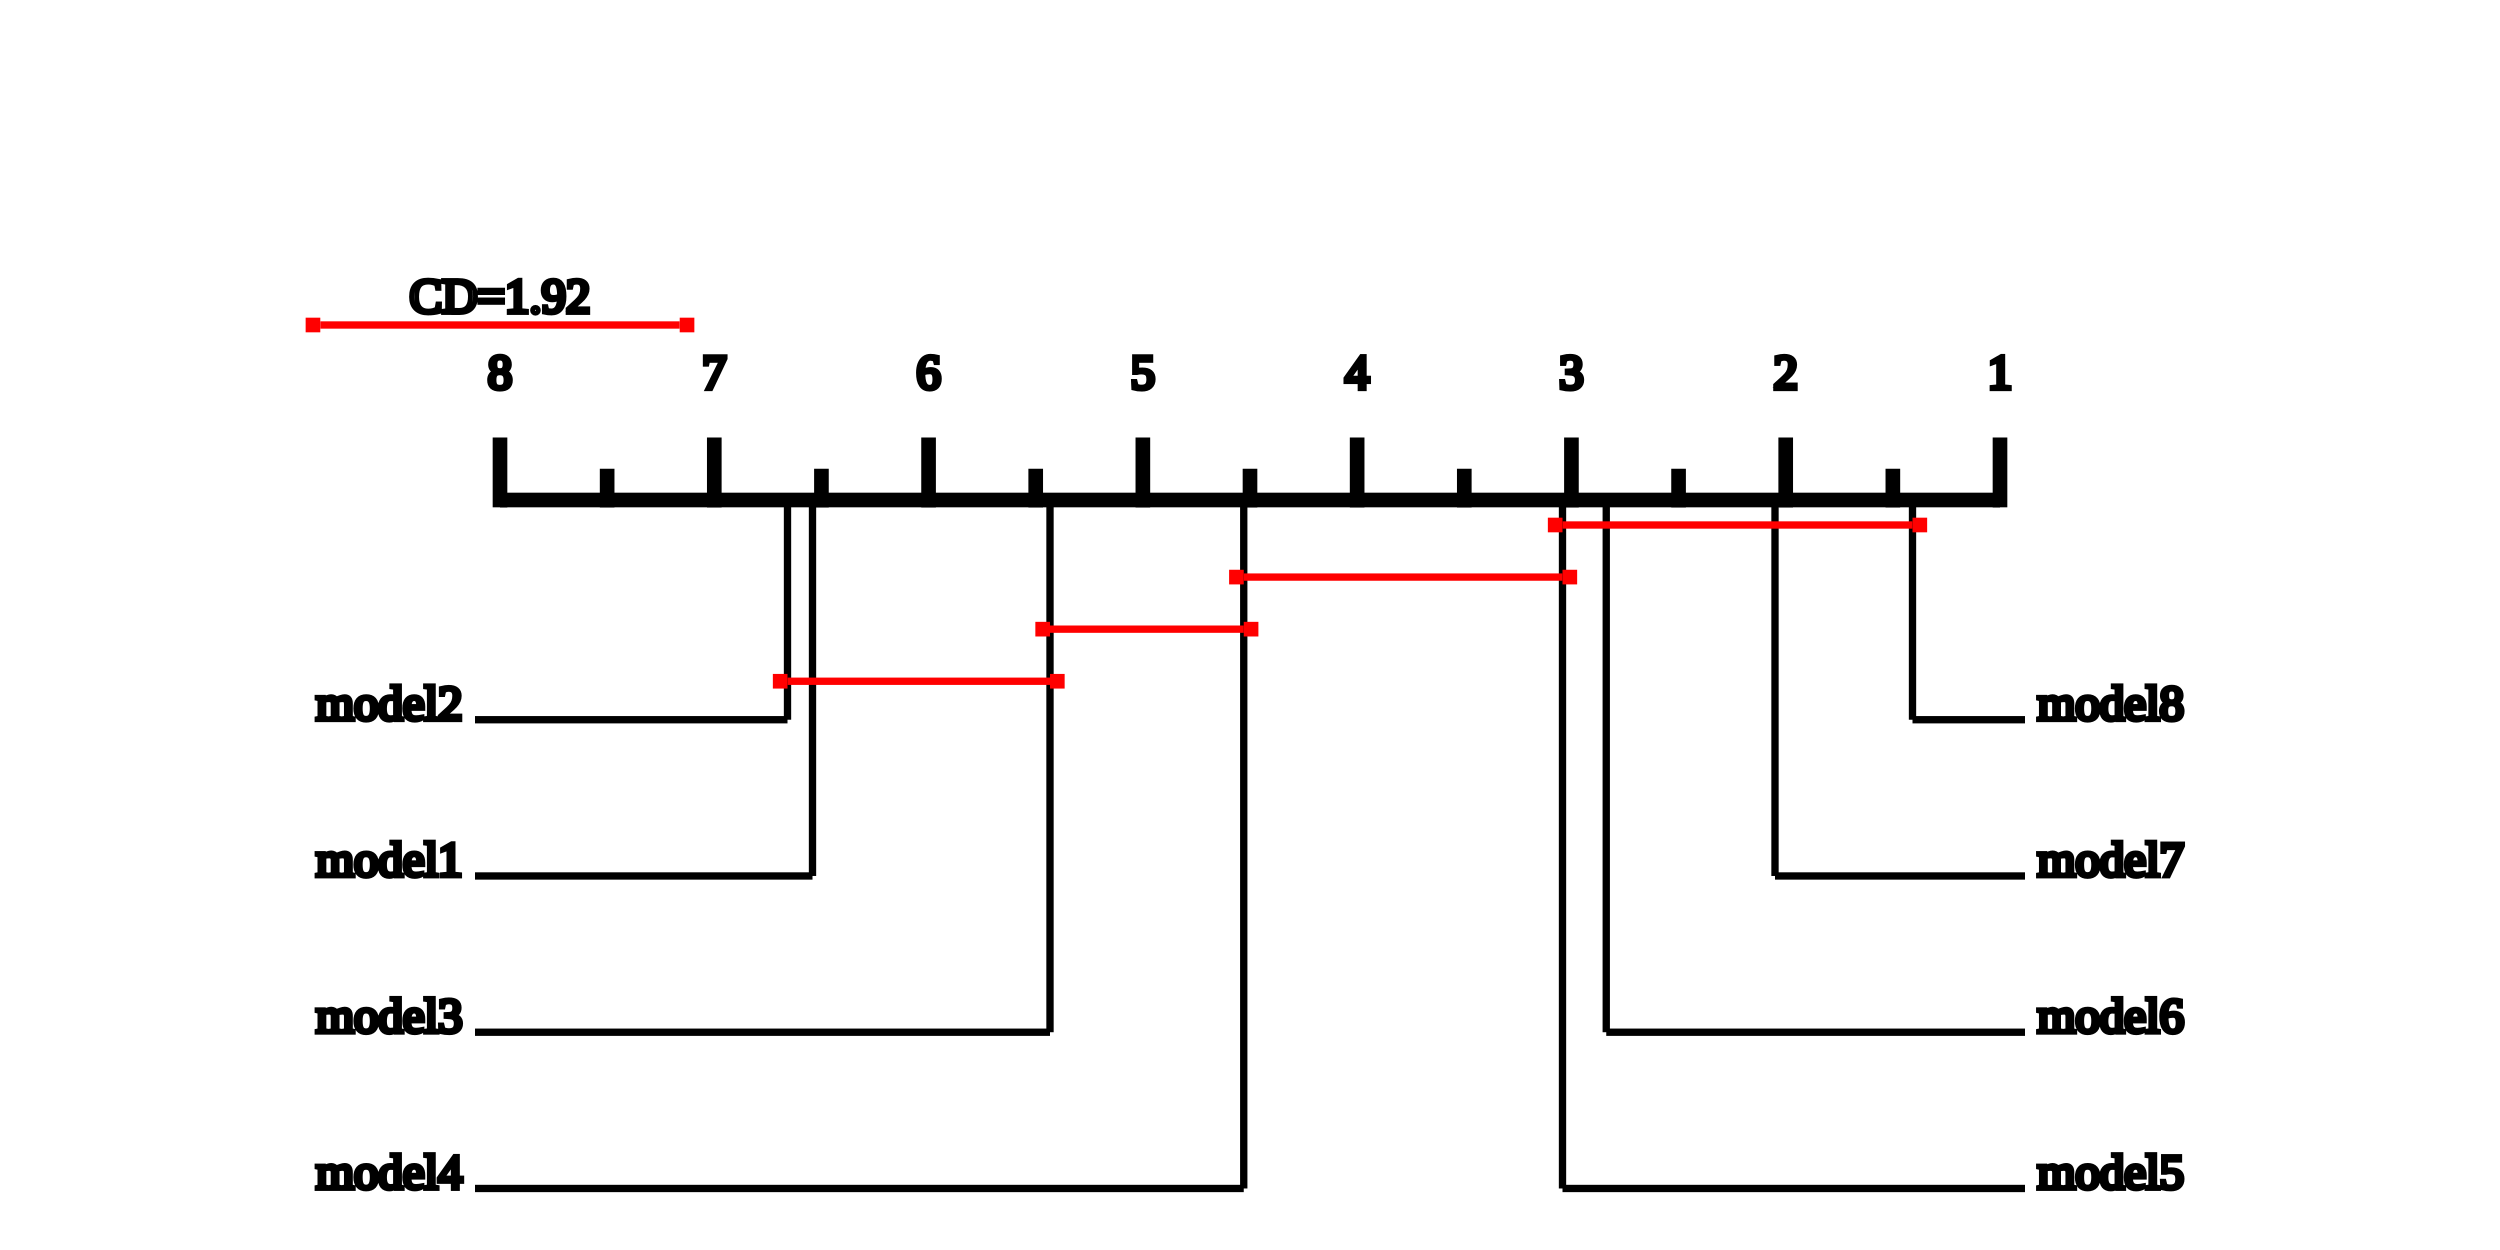
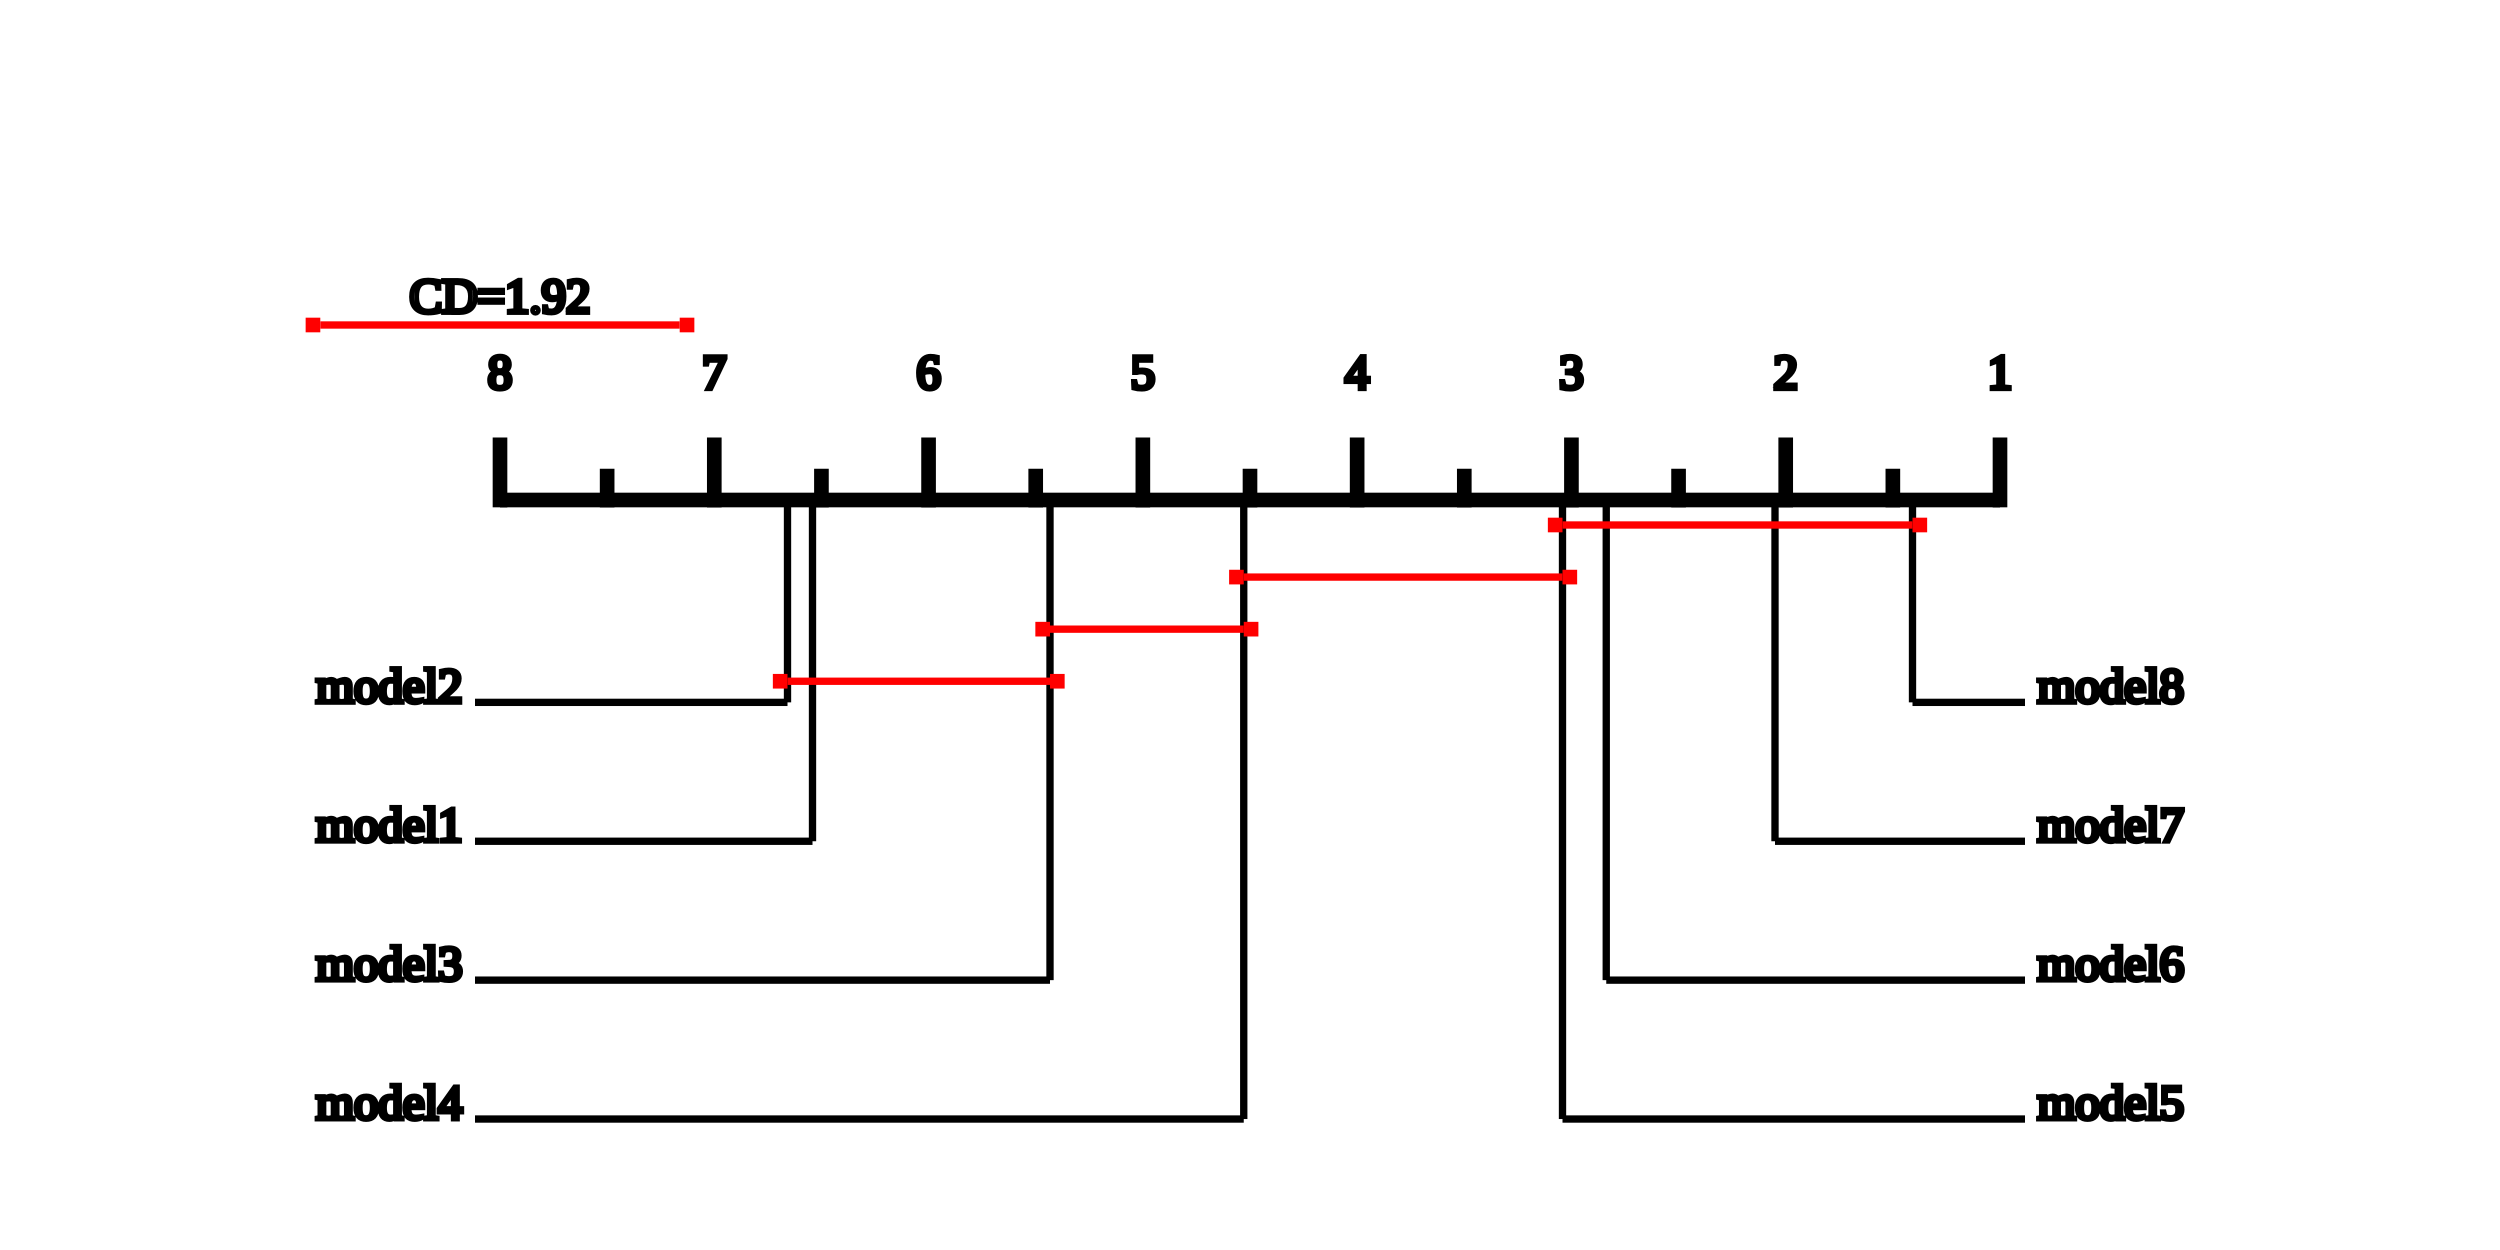
<svg xmlns="http://www.w3.org/2000/svg" height="256" style="background-color:white" width="512">
  <text fill="none" font-size="10" stroke="black" stroke-width="1" text-anchor="middle" x="256" y="25.6">

</text>
  <path d="M102.4,102.4 L409.6,102.4 z" fill="none" stroke="black" stroke-width="3" />
  <text fill="none" font-size="10" stroke="black" stroke-width="1" text-anchor="middle" x="102.4" y="79.6">
8
</text>
  <path d="M102.4,103.9 L102.4,89.6 z" fill="none" stroke="black" stroke-width="3" />
  <path d="M124.343,103.9 L124.343,96 z" fill="none" stroke="black" stroke-width="3" />
  <text fill="none" font-size="10" stroke="black" stroke-width="1" text-anchor="middle" x="146.286" y="79.6">
7
</text>
  <path d="M146.286,103.9 L146.286,89.6 z" fill="none" stroke="black" stroke-width="3" />
  <path d="M168.229,103.9 L168.229,96 z" fill="none" stroke="black" stroke-width="3" />
  <text fill="none" font-size="10" stroke="black" stroke-width="1" text-anchor="middle" x="190.171" y="79.6">
6
</text>
  <path d="M190.171,103.9 L190.171,89.6 z" fill="none" stroke="black" stroke-width="3" />
  <path d="M212.114,103.9 L212.114,96 z" fill="none" stroke="black" stroke-width="3" />
  <text fill="none" font-size="10" stroke="black" stroke-width="1" text-anchor="middle" x="234.057" y="79.6">
5
</text>
  <path d="M234.057,103.9 L234.057,89.6 z" fill="none" stroke="black" stroke-width="3" />
  <path d="M256,103.9 L256,96 z" fill="none" stroke="black" stroke-width="3" />
  <text fill="none" font-size="10" stroke="black" stroke-width="1" text-anchor="middle" x="277.943" y="79.6">
4
</text>
  <path d="M277.943,103.9 L277.943,89.6 z" fill="none" stroke="black" stroke-width="3" />
  <path d="M299.886,103.9 L299.886,96 z" fill="none" stroke="black" stroke-width="3" />
  <text fill="none" font-size="10" stroke="black" stroke-width="1" text-anchor="middle" x="321.829" y="79.6">
3
</text>
  <path d="M321.829,103.9 L321.829,89.6 z" fill="none" stroke="black" stroke-width="3" />
  <path d="M343.771,103.9 L343.771,96 z" fill="none" stroke="black" stroke-width="3" />
  <text fill="none" font-size="10" stroke="black" stroke-width="1" text-anchor="middle" x="365.714" y="79.6">
2
</text>
  <path d="M365.714,103.9 L365.714,89.6 z" fill="none" stroke="black" stroke-width="3" />
  <path d="M387.657,103.9 L387.657,96 z" fill="none" stroke="black" stroke-width="3" />
  <text fill="none" font-size="10" stroke="black" stroke-width="1" text-anchor="middle" x="409.6" y="79.6">
1
</text>
  <path d="M409.6,103.9 L409.6,89.6 z" fill="none" stroke="black" stroke-width="3" />
-   <path d="M161.28,102.4 L161.28,147.4 z" fill="none" stroke="black" stroke-width="1.5" />
-   <path d="M161.28,147.4 L97.28,147.4 z" fill="none" stroke="black" stroke-width="1.5" />
-   <text fill="none" font-size="10" stroke="black" stroke-width="1" text-anchor="end" x="94.72" y="147.4">
+   <path d="M161.28,102.4 L161.28,143.844 z" fill="none" stroke="black" stroke-width="1.5" />
+   <path d="M161.28,143.844 L97.28,143.844 z" fill="none" stroke="black" stroke-width="1.5" />
+   <text fill="none" font-size="10" stroke="black" stroke-width="1" text-anchor="end" x="94.72" y="143.844">
model2
</text>
-   <path d="M166.4,102.4 L166.4,179.4 z" fill="none" stroke="black" stroke-width="1.5" />
-   <path d="M166.4,179.4 L97.28,179.4 z" fill="none" stroke="black" stroke-width="1.5" />
-   <text fill="none" font-size="10" stroke="black" stroke-width="1" text-anchor="end" x="94.72" y="179.4">
+   <path d="M166.4,102.4 L166.4,172.289 z" fill="none" stroke="black" stroke-width="1.5" />
+   <path d="M166.4,172.289 L97.28,172.289 z" fill="none" stroke="black" stroke-width="1.5" />
+   <text fill="none" font-size="10" stroke="black" stroke-width="1" text-anchor="end" x="94.72" y="172.289">
model1
</text>
-   <path d="M215.04,102.4 L215.04,211.4 z" fill="none" stroke="black" stroke-width="1.5" />
-   <path d="M215.04,211.4 L97.28,211.4 z" fill="none" stroke="black" stroke-width="1.5" />
-   <text fill="none" font-size="10" stroke="black" stroke-width="1" text-anchor="end" x="94.72" y="211.4">
+   <path d="M215.04,102.4 L215.04,200.733 z" fill="none" stroke="black" stroke-width="1.5" />
+   <path d="M215.04,200.733 L97.28,200.733 z" fill="none" stroke="black" stroke-width="1.5" />
+   <text fill="none" font-size="10" stroke="black" stroke-width="1" text-anchor="end" x="94.72" y="200.733">
model3
</text>
-   <path d="M254.72,102.4 L254.72,243.4 z" fill="none" stroke="black" stroke-width="1.5" />
-   <path d="M254.72,243.4 L97.28,243.4 z" fill="none" stroke="black" stroke-width="1.5" />
-   <text fill="none" font-size="10" stroke="black" stroke-width="1" text-anchor="end" x="94.72" y="243.4">
+   <path d="M254.72,102.4 L254.72,229.178 z" fill="none" stroke="black" stroke-width="1.5" />
+   <path d="M254.72,229.178 L97.28,229.178 z" fill="none" stroke="black" stroke-width="1.5" />
+   <text fill="none" font-size="10" stroke="black" stroke-width="1" text-anchor="end" x="94.72" y="229.178">
model4
</text>
-   <path d="M320,102.4 L320,243.4 z" fill="none" stroke="black" stroke-width="1.5" />
-   <path d="M320,243.4 L414.72,243.4 z" fill="none" stroke="black" stroke-width="1.5" />
-   <text fill="none" font-size="10" stroke="black" stroke-width="1" text-anchor="start" x="417.28" y="243.4">
+   <path d="M320,102.4 L320,229.178 z" fill="none" stroke="black" stroke-width="1.5" />
+   <path d="M320,229.178 L414.72,229.178 z" fill="none" stroke="black" stroke-width="1.5" />
+   <text fill="none" font-size="10" stroke="black" stroke-width="1" text-anchor="start" x="417.28" y="229.178">
model5
</text>
-   <path d="M328.96,102.4 L328.96,211.4 z" fill="none" stroke="black" stroke-width="1.5" />
-   <path d="M328.96,211.4 L414.72,211.4 z" fill="none" stroke="black" stroke-width="1.5" />
-   <text fill="none" font-size="10" stroke="black" stroke-width="1" text-anchor="start" x="417.28" y="211.4">
+   <path d="M328.96,102.4 L328.96,200.733 z" fill="none" stroke="black" stroke-width="1.5" />
+   <path d="M328.96,200.733 L414.72,200.733 z" fill="none" stroke="black" stroke-width="1.5" />
+   <text fill="none" font-size="10" stroke="black" stroke-width="1" text-anchor="start" x="417.28" y="200.733">
model6
</text>
-   <path d="M363.52,102.4 L363.52,179.4 z" fill="none" stroke="black" stroke-width="1.5" />
-   <path d="M363.52,179.4 L414.72,179.4 z" fill="none" stroke="black" stroke-width="1.5" />
-   <text fill="none" font-size="10" stroke="black" stroke-width="1" text-anchor="start" x="417.28" y="179.4">
+   <path d="M363.52,102.4 L363.52,172.289 z" fill="none" stroke="black" stroke-width="1.5" />
+   <path d="M363.52,172.289 L414.72,172.289 z" fill="none" stroke="black" stroke-width="1.5" />
+   <text fill="none" font-size="10" stroke="black" stroke-width="1" text-anchor="start" x="417.28" y="172.289">
model7
</text>
-   <path d="M391.68,102.4 L391.68,147.4 z" fill="none" stroke="black" stroke-width="1.5" />
-   <path d="M391.68,147.4 L414.72,147.4 z" fill="none" stroke="black" stroke-width="1.5" />
-   <text fill="none" font-size="10" stroke="black" stroke-width="1" text-anchor="start" x="417.28" y="147.4">
+   <path d="M391.68,102.4 L391.68,143.844 z" fill="none" stroke="black" stroke-width="1.5" />
+   <path d="M391.68,143.844 L414.72,143.844 z" fill="none" stroke="black" stroke-width="1.5" />
+   <text fill="none" font-size="10" stroke="black" stroke-width="1" text-anchor="start" x="417.28" y="143.844">
model8
</text>
  <rect fill="red" height="3" width="3" x="62.596" y="65.06" />
  <path d="M65.596,66.56 L139.204,66.56 z" fill="none" stroke="red" stroke-width="1.5" />
  <rect fill="red" height="3" width="3" x="139.204" y="65.06" />
  <text fill="none" font-size="10" stroke="black" stroke-width="1" text-anchor="middle" x="102.4" y="64">
CD=1.92
</text>
  <rect fill="red" height="3" width="3" x="317" y="106.02" />
  <path d="M320,107.52 L391.68,107.52 z" fill="none" stroke="red" stroke-width="1.5" />
  <rect fill="red" height="3" width="3" x="391.68" y="106.02" />
  <rect fill="red" height="3" width="3" x="251.72" y="116.687" />
  <path d="M254.72,118.187 L320,118.187 z" fill="none" stroke="red" stroke-width="1.5" />
  <rect fill="red" height="3" width="3" x="320" y="116.687" />
  <rect fill="red" height="3" width="3" x="212.04" y="127.353" />
  <path d="M215.04,128.853 L254.72,128.853 z" fill="none" stroke="red" stroke-width="1.5" />
  <rect fill="red" height="3" width="3" x="254.72" y="127.353" />
  <rect fill="red" height="3" width="3" x="158.28" y="138.02" />
  <path d="M161.28,139.52 L215.04,139.52 z" fill="none" stroke="red" stroke-width="1.5" />
  <rect fill="red" height="3" width="3" x="215.04" y="138.02" />
</svg>
